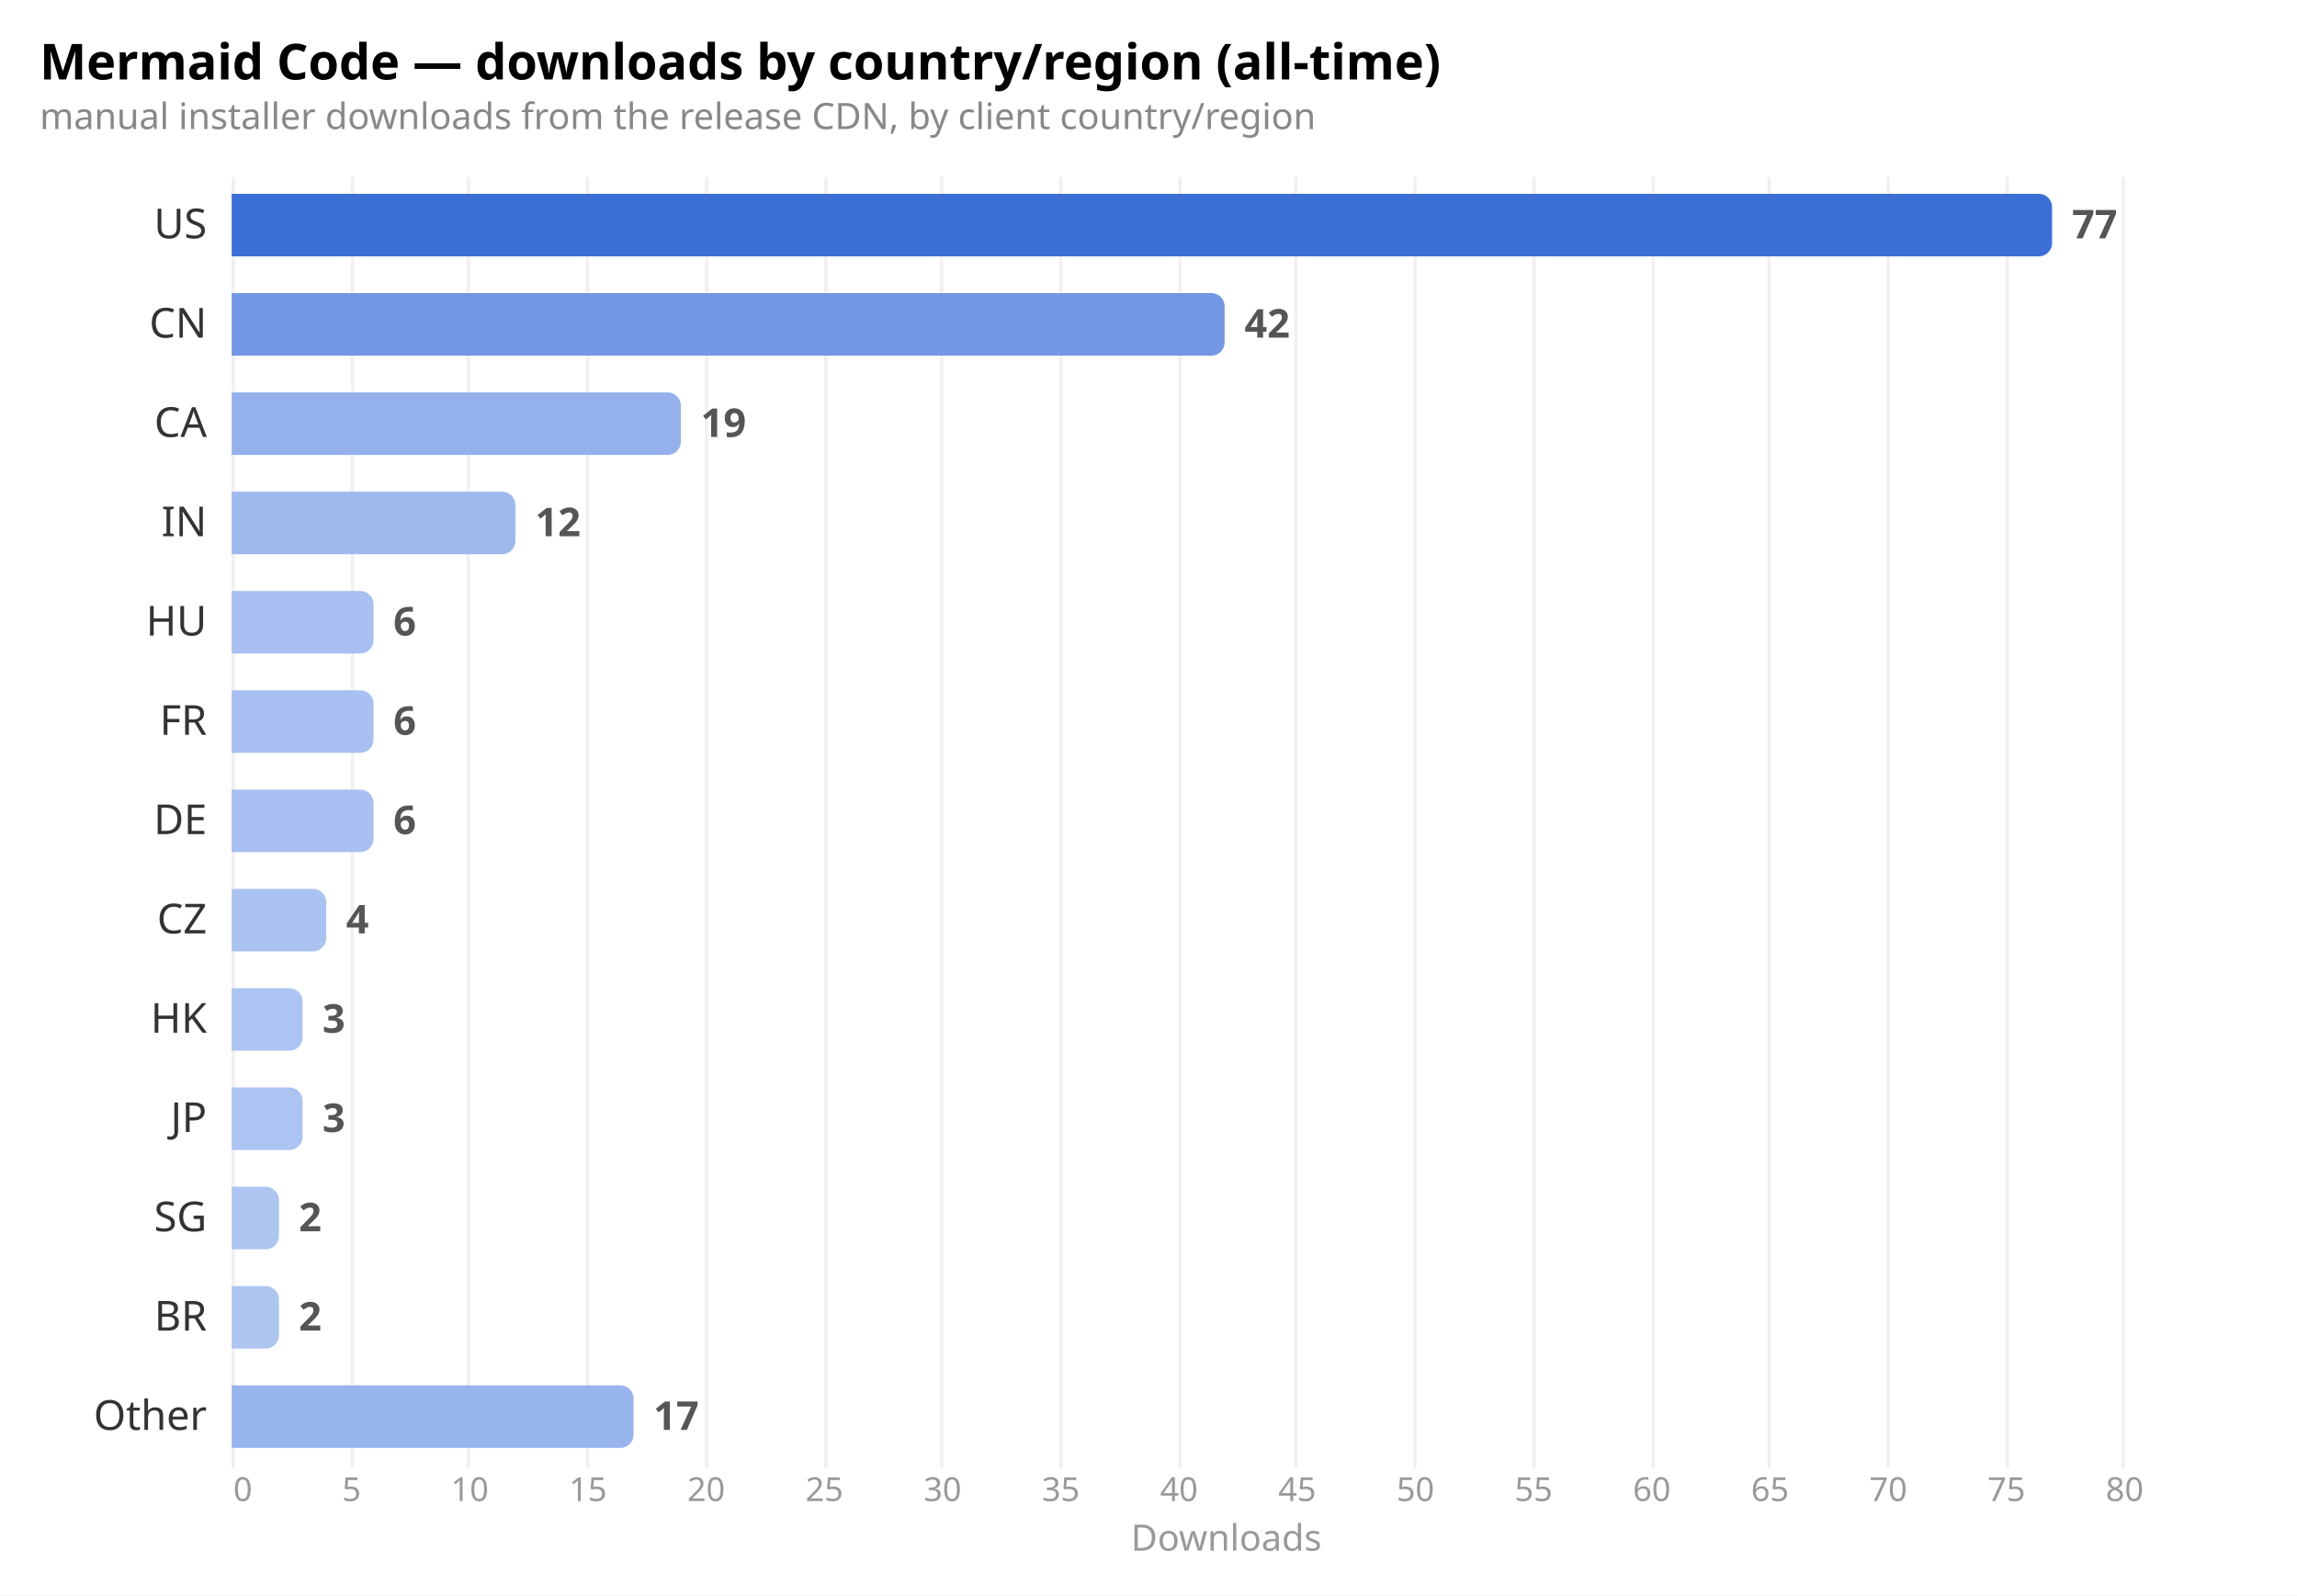
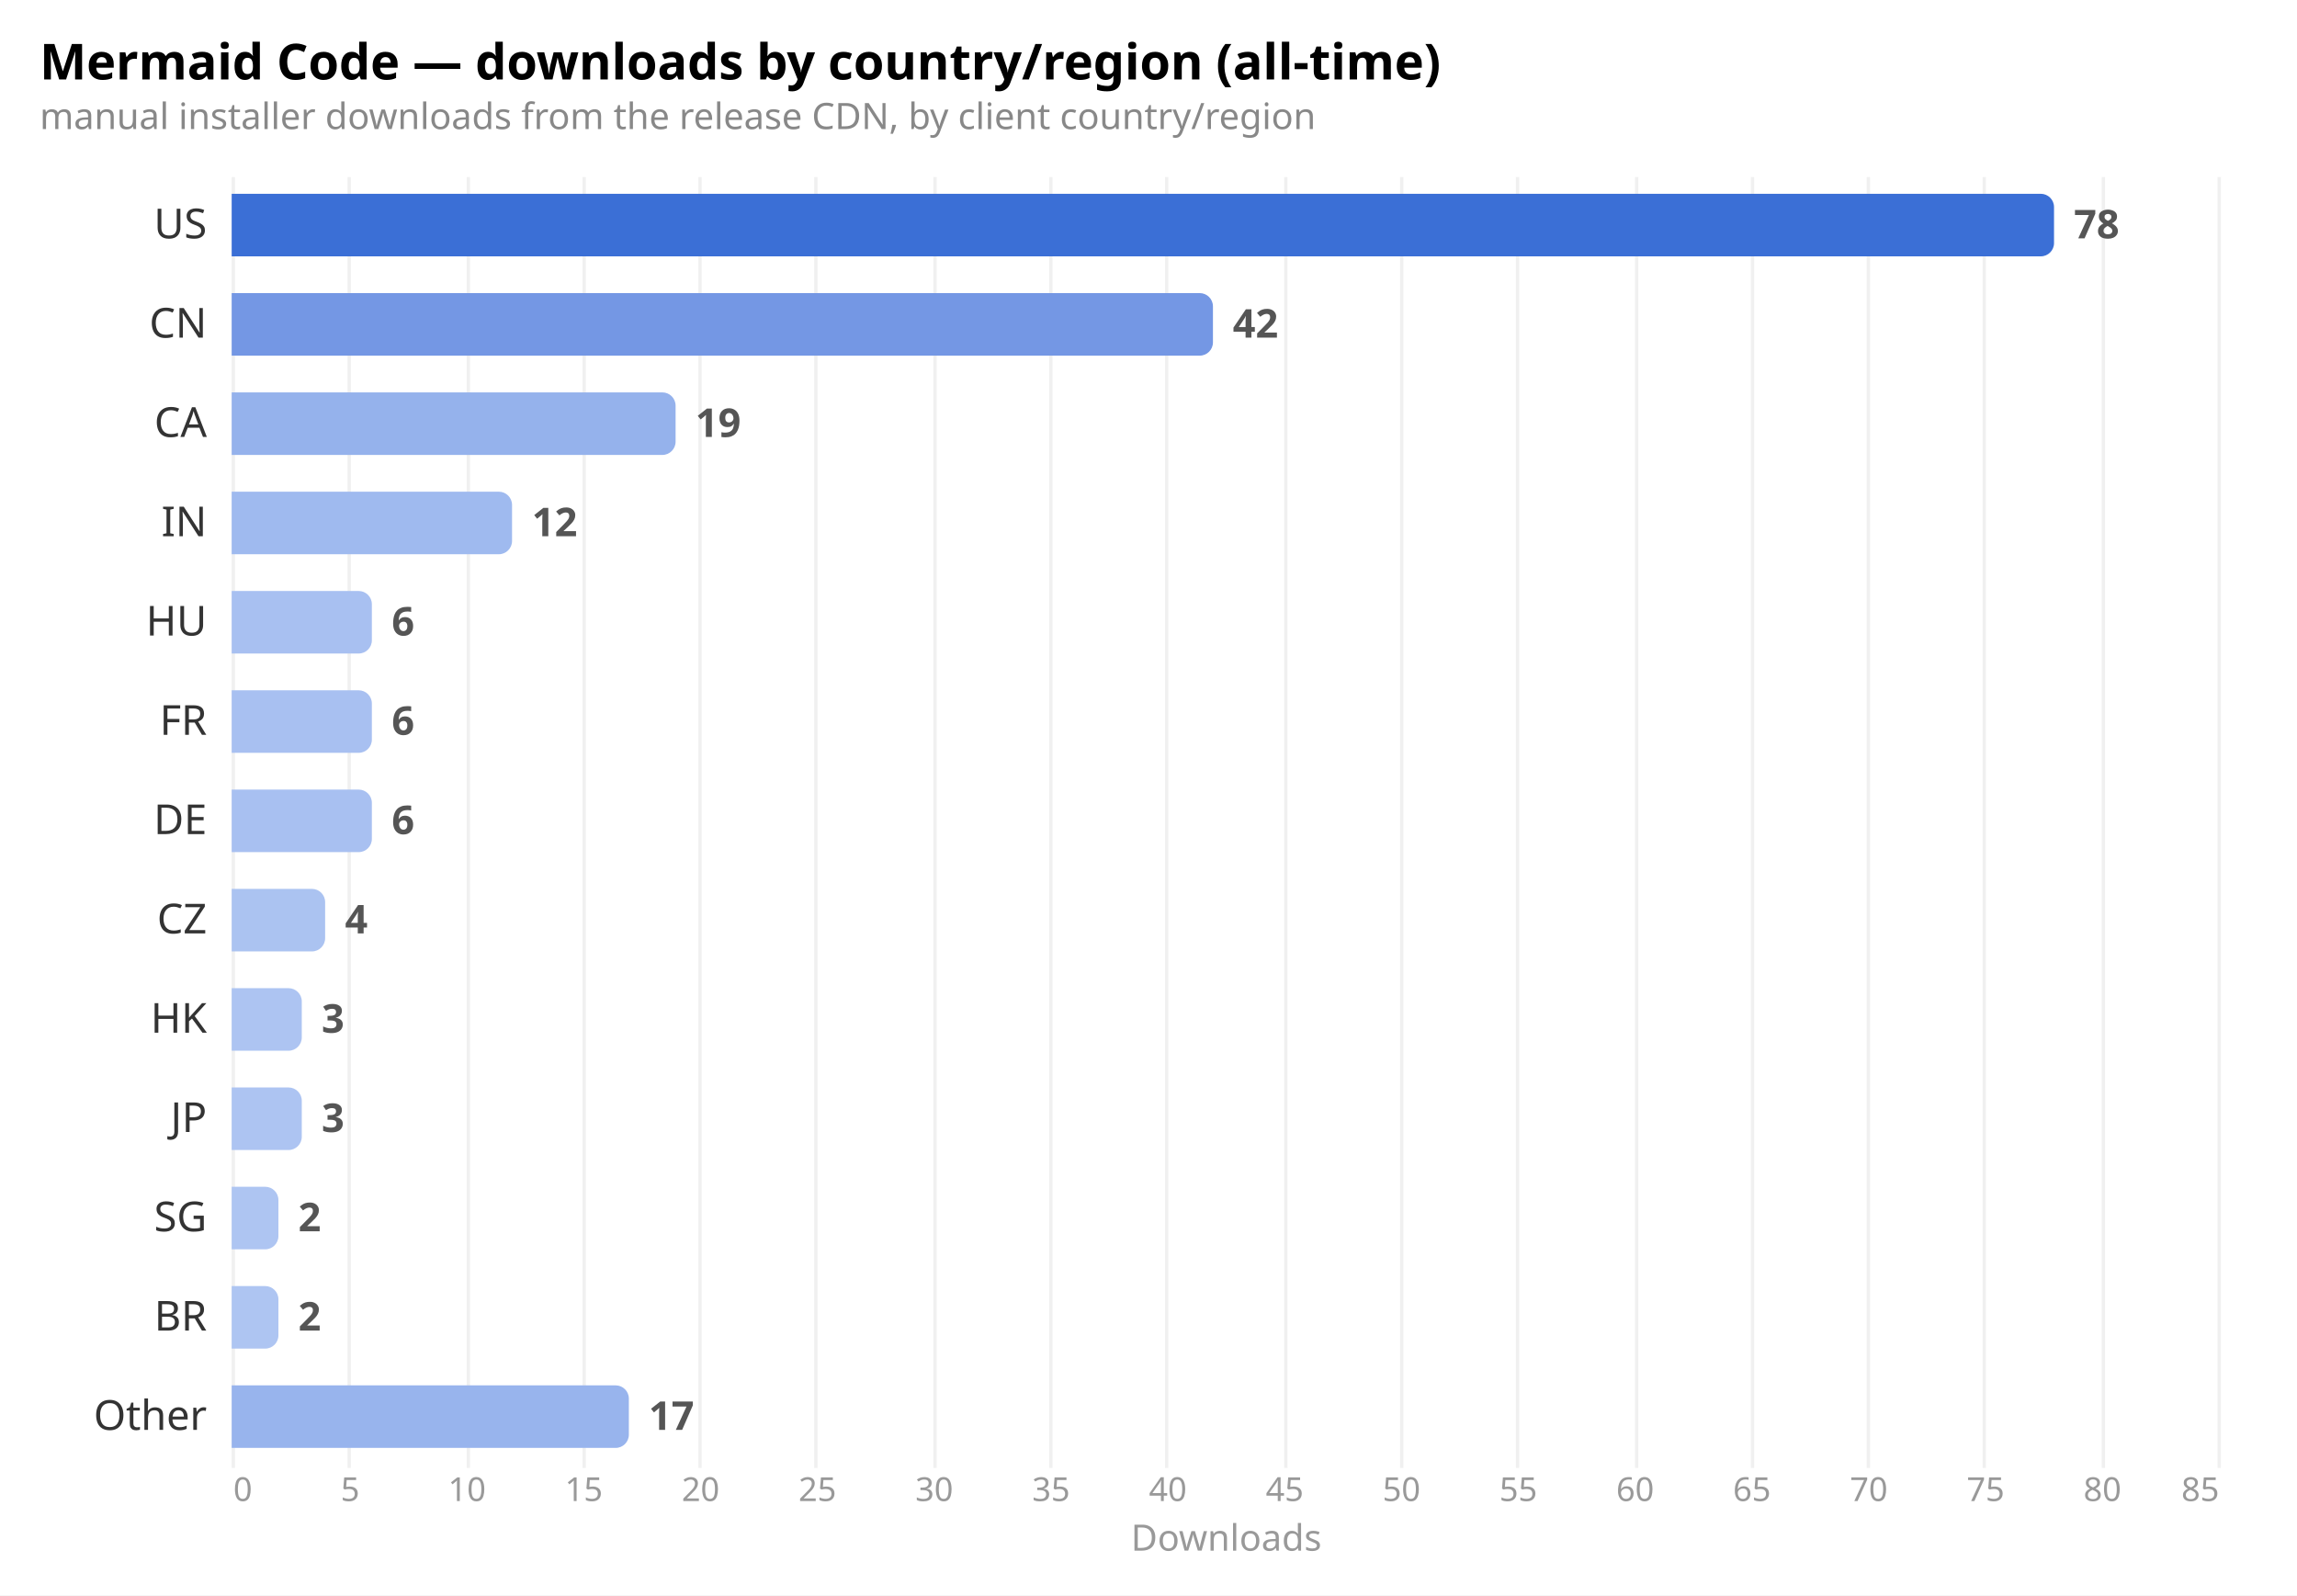
<svg xmlns="http://www.w3.org/2000/svg" version="1.1" class="marks" width="694" height="482" viewBox="0 0 694 482">
  <rect width="694" height="482" fill="white" />
  <g fill="none" stroke-miterlimit="4" transform="translate(70,53)">
    <g class="mark-group role-frame root" role="graphics-object" aria-roledescription="group mark container">
      <g transform="translate(0,0)">
        <path class="background" aria-hidden="true" d="M0,0h600v390h-600Z" />
        <g>
          <g class="mark-group role-axis" aria-hidden="true">
            <g transform="translate(0.5,390.5)">
              <path class="background" aria-hidden="true" d="M0,0h0v0h0Z" pointer-events="none" />
              <g>
                <g class="mark-rule role-axis-grid" pointer-events="none">
                  <line transform="translate(0,0)" x2="0" y2="-390" stroke="#f0f0f0" stroke-width="1" opacity="1" />
-                   <line transform="translate(36,0)" x2="0" y2="-390" stroke="#f0f0f0" stroke-width="1" opacity="1" />
+                   <line transform="translate(35,0)" x2="0" y2="-390" stroke="#f0f0f0" stroke-width="1" opacity="1" />
                  <line transform="translate(71,0)" x2="0" y2="-390" stroke="#f0f0f0" stroke-width="1" opacity="1" />
-                   <line transform="translate(107,0)" x2="0" y2="-390" stroke="#f0f0f0" stroke-width="1" opacity="1" />
-                   <line transform="translate(143,0)" x2="0" y2="-390" stroke="#f0f0f0" stroke-width="1" opacity="1" />
-                   <line transform="translate(179,0)" x2="0" y2="-390" stroke="#f0f0f0" stroke-width="1" opacity="1" />
-                   <line transform="translate(214,0)" x2="0" y2="-390" stroke="#f0f0f0" stroke-width="1" opacity="1" />
-                   <line transform="translate(250,0)" x2="0" y2="-390" stroke="#f0f0f0" stroke-width="1" opacity="1" />
-                   <line transform="translate(286,0)" x2="0" y2="-390" stroke="#f0f0f0" stroke-width="1" opacity="1" />
-                   <line transform="translate(321,0)" x2="0" y2="-390" stroke="#f0f0f0" stroke-width="1" opacity="1" />
-                   <line transform="translate(357,0)" x2="0" y2="-390" stroke="#f0f0f0" stroke-width="1" opacity="1" />
-                   <line transform="translate(393,0)" x2="0" y2="-390" stroke="#f0f0f0" stroke-width="1" opacity="1" />
-                   <line transform="translate(429,0)" x2="0" y2="-390" stroke="#f0f0f0" stroke-width="1" opacity="1" />
-                   <line transform="translate(464,0)" x2="0" y2="-390" stroke="#f0f0f0" stroke-width="1" opacity="1" />
-                   <line transform="translate(500,0)" x2="0" y2="-390" stroke="#f0f0f0" stroke-width="1" opacity="1" />
-                   <line transform="translate(536,0)" x2="0" y2="-390" stroke="#f0f0f0" stroke-width="1" opacity="1" />
-                   <line transform="translate(571,0)" x2="0" y2="-390" stroke="#f0f0f0" stroke-width="1" opacity="1" />
+                   <line transform="translate(106,0)" x2="0" y2="-390" stroke="#f0f0f0" stroke-width="1" opacity="1" />
+                   <line transform="translate(141,0)" x2="0" y2="-390" stroke="#f0f0f0" stroke-width="1" opacity="1" />
+                   <line transform="translate(176,0)" x2="0" y2="-390" stroke="#f0f0f0" stroke-width="1" opacity="1" />
+                   <line transform="translate(212,0)" x2="0" y2="-390" stroke="#f0f0f0" stroke-width="1" opacity="1" />
+                   <line transform="translate(247,0)" x2="0" y2="-390" stroke="#f0f0f0" stroke-width="1" opacity="1" />
+                   <line transform="translate(282,0)" x2="0" y2="-390" stroke="#f0f0f0" stroke-width="1" opacity="1" />
+                   <line transform="translate(318,0)" x2="0" y2="-390" stroke="#f0f0f0" stroke-width="1" opacity="1" />
+                   <line transform="translate(353,0)" x2="0" y2="-390" stroke="#f0f0f0" stroke-width="1" opacity="1" />
+                   <line transform="translate(388,0)" x2="0" y2="-390" stroke="#f0f0f0" stroke-width="1" opacity="1" />
+                   <line transform="translate(424,0)" x2="0" y2="-390" stroke="#f0f0f0" stroke-width="1" opacity="1" />
+                   <line transform="translate(459,0)" x2="0" y2="-390" stroke="#f0f0f0" stroke-width="1" opacity="1" />
+                   <line transform="translate(494,0)" x2="0" y2="-390" stroke="#f0f0f0" stroke-width="1" opacity="1" />
+                   <line transform="translate(529,0)" x2="0" y2="-390" stroke="#f0f0f0" stroke-width="1" opacity="1" />
+                   <line transform="translate(565,0)" x2="0" y2="-390" stroke="#f0f0f0" stroke-width="1" opacity="1" />
+                   <line transform="translate(600,0)" x2="0" y2="-390" stroke="#f0f0f0" stroke-width="1" opacity="1" />
                </g>
              </g>
              <path class="foreground" aria-hidden="true" d="" pointer-events="none" display="none" />
            </g>
          </g>
-           <g class="mark-group role-axis" role="graphics-symbol" aria-roledescription="axis" aria-label="X-axis titled 'Downloads' for a linear scale with values from 0 to 84">
+           <g class="mark-group role-axis" role="graphics-symbol" aria-roledescription="axis" aria-label="X-axis titled 'Downloads' for a linear scale with values from 0 to 85">
            <g transform="translate(0.5,390.5)">
              <path class="background" aria-hidden="true" d="M0,0h0v0h0Z" pointer-events="none" />
              <g>
                <g class="mark-text role-axis-label" pointer-events="none">
                  <text text-anchor="start" transform="translate(0,10)" font-family="sans-serif" font-size="10px" fill="#999" opacity="1">0</text>
-                   <text text-anchor="middle" transform="translate(35.71429,10)" font-family="sans-serif" font-size="10px" fill="#999" opacity="1">5</text>
-                   <text text-anchor="middle" transform="translate(71.42857,10)" font-family="sans-serif" font-size="10px" fill="#999" opacity="1">10</text>
-                   <text text-anchor="middle" transform="translate(107.1429,10)" font-family="sans-serif" font-size="10px" fill="#999" opacity="1">15</text>
-                   <text text-anchor="middle" transform="translate(142.8571,10)" font-family="sans-serif" font-size="10px" fill="#999" opacity="1">20</text>
-                   <text text-anchor="middle" transform="translate(178.5714,10)" font-family="sans-serif" font-size="10px" fill="#999" opacity="1">25</text>
-                   <text text-anchor="middle" transform="translate(214.2857,10)" font-family="sans-serif" font-size="10px" fill="#999" opacity="1">30</text>
-                   <text text-anchor="middle" transform="translate(250,10)" font-family="sans-serif" font-size="10px" fill="#999" opacity="1">35</text>
-                   <text text-anchor="middle" transform="translate(285.7143,10)" font-family="sans-serif" font-size="10px" fill="#999" opacity="1">40</text>
-                   <text text-anchor="middle" transform="translate(321.4286,10)" font-family="sans-serif" font-size="10px" fill="#999" opacity="1">45</text>
-                   <text text-anchor="middle" transform="translate(357.1429,10)" font-family="sans-serif" font-size="10px" fill="#999" opacity="1">50</text>
-                   <text text-anchor="middle" transform="translate(392.8571,10)" font-family="sans-serif" font-size="10px" fill="#999" opacity="1">55</text>
-                   <text text-anchor="middle" transform="translate(428.5714,10)" font-family="sans-serif" font-size="10px" fill="#999" opacity="1">60</text>
-                   <text text-anchor="middle" transform="translate(464.2857,10)" font-family="sans-serif" font-size="10px" fill="#999" opacity="1">65</text>
-                   <text text-anchor="middle" transform="translate(500,10)" font-family="sans-serif" font-size="10px" fill="#999" opacity="1">70</text>
-                   <text text-anchor="middle" transform="translate(535.7143,10)" font-family="sans-serif" font-size="10px" fill="#999" opacity="1">75</text>
-                   <text text-anchor="middle" transform="translate(571.4286,10)" font-family="sans-serif" font-size="10px" fill="#999" opacity="1">80</text>
+                   <text text-anchor="middle" transform="translate(35.29412,10)" font-family="sans-serif" font-size="10px" fill="#999" opacity="1">5</text>
+                   <text text-anchor="middle" transform="translate(70.58824,10)" font-family="sans-serif" font-size="10px" fill="#999" opacity="1">10</text>
+                   <text text-anchor="middle" transform="translate(105.8824,10)" font-family="sans-serif" font-size="10px" fill="#999" opacity="1">15</text>
+                   <text text-anchor="middle" transform="translate(141.1765,10)" font-family="sans-serif" font-size="10px" fill="#999" opacity="1">20</text>
+                   <text text-anchor="middle" transform="translate(176.4706,10)" font-family="sans-serif" font-size="10px" fill="#999" opacity="1">25</text>
+                   <text text-anchor="middle" transform="translate(211.7647,10)" font-family="sans-serif" font-size="10px" fill="#999" opacity="1">30</text>
+                   <text text-anchor="middle" transform="translate(247.0588,10)" font-family="sans-serif" font-size="10px" fill="#999" opacity="1">35</text>
+                   <text text-anchor="middle" transform="translate(282.3529,10)" font-family="sans-serif" font-size="10px" fill="#999" opacity="1">40</text>
+                   <text text-anchor="middle" transform="translate(317.6471,10)" font-family="sans-serif" font-size="10px" fill="#999" opacity="1">45</text>
+                   <text text-anchor="middle" transform="translate(352.9412,10)" font-family="sans-serif" font-size="10px" fill="#999" opacity="1">50</text>
+                   <text text-anchor="middle" transform="translate(388.2353,10)" font-family="sans-serif" font-size="10px" fill="#999" opacity="1">55</text>
+                   <text text-anchor="middle" transform="translate(423.5294,10)" font-family="sans-serif" font-size="10px" fill="#999" opacity="1">60</text>
+                   <text text-anchor="middle" transform="translate(458.8235,10)" font-family="sans-serif" font-size="10px" fill="#999" opacity="1">65</text>
+                   <text text-anchor="middle" transform="translate(494.1176,10)" font-family="sans-serif" font-size="10px" fill="#999" opacity="1">70</text>
+                   <text text-anchor="middle" transform="translate(529.4118,10)" font-family="sans-serif" font-size="10px" fill="#999" opacity="1">75</text>
+                   <text text-anchor="middle" transform="translate(564.7059,10)" font-family="sans-serif" font-size="10px" fill="#999" opacity="1">80</text>
+                   <text text-anchor="end" transform="translate(600,10)" font-family="sans-serif" font-size="10px" fill="#999" opacity="1">85</text>
                </g>
                <g class="mark-text role-axis-title" pointer-events="none">
                  <text text-anchor="middle" transform="translate(300,25)" font-family="sans-serif" font-size="11px" font-weight="500" fill="#999" opacity="1">Downloads</text>
                </g>
              </g>
              <path class="foreground" aria-hidden="true" d="" pointer-events="none" display="none" />
            </g>
          </g>
          <g class="mark-group role-axis" role="graphics-symbol" aria-roledescription="axis" aria-label="Y-axis for a discrete scale with 13 values: US, CN, CA, IN, HU, ending with Other">
            <g transform="translate(0.5,0.5)">
              <path class="background" aria-hidden="true" d="M0,0h0v0h0Z" pointer-events="none" />
              <g>
                <g class="mark-text role-axis-label" pointer-events="none">
                  <text text-anchor="end" transform="translate(-8,18.5)" font-family="sans-serif" font-size="12.5px" font-weight="500" fill="#333" opacity="1">US</text>
                  <text text-anchor="end" transform="translate(-8,48.5)" font-family="sans-serif" font-size="12.5px" font-weight="500" fill="#333" opacity="1">CN</text>
                  <text text-anchor="end" transform="translate(-8,78.5)" font-family="sans-serif" font-size="12.5px" font-weight="500" fill="#333" opacity="1">CA</text>
                  <text text-anchor="end" transform="translate(-8,108.5)" font-family="sans-serif" font-size="12.5px" font-weight="500" fill="#333" opacity="1">IN</text>
                  <text text-anchor="end" transform="translate(-8,138.5)" font-family="sans-serif" font-size="12.5px" font-weight="500" fill="#333" opacity="1">HU</text>
                  <text text-anchor="end" transform="translate(-8,168.5)" font-family="sans-serif" font-size="12.5px" font-weight="500" fill="#333" opacity="1">FR</text>
                  <text text-anchor="end" transform="translate(-8,198.5)" font-family="sans-serif" font-size="12.5px" font-weight="500" fill="#333" opacity="1">DE</text>
                  <text text-anchor="end" transform="translate(-8,228.5)" font-family="sans-serif" font-size="12.5px" font-weight="500" fill="#333" opacity="1">CZ</text>
                  <text text-anchor="end" transform="translate(-8,258.5)" font-family="sans-serif" font-size="12.5px" font-weight="500" fill="#333" opacity="1">HK</text>
                  <text text-anchor="end" transform="translate(-8,288.5)" font-family="sans-serif" font-size="12.5px" font-weight="500" fill="#333" opacity="1">JP</text>
                  <text text-anchor="end" transform="translate(-8,318.5)" font-family="sans-serif" font-size="12.5px" font-weight="500" fill="#333" opacity="1">SG</text>
                  <text text-anchor="end" transform="translate(-8,348.5)" font-family="sans-serif" font-size="12.5px" font-weight="500" fill="#333" opacity="1">BR</text>
                  <text text-anchor="end" transform="translate(-8,378.5)" font-family="sans-serif" font-size="12.5px" font-weight="500" fill="#333" opacity="1">Other</text>
                </g>
              </g>
              <path class="foreground" aria-hidden="true" d="" pointer-events="none" display="none" />
            </g>
          </g>
          <g class="mark-group role-scope" role="graphics-object" aria-roledescription="group mark container">
            <g transform="translate(0,5.55)">
-               <path class="background" aria-hidden="true" d="M0,0L546,0C548.208,0,550,1.792,550,4L550,14.9C550,17.108,548.208,18.9,546,18.9L0,18.9C0,18.9,0,18.9,0,18.9L0,0C0,0,0,0,0,0Z" />
+               <path class="background" aria-hidden="true" d="M0,0L546.588,0C548.796,0,550.588,1.792,550.588,4L550.588,14.9C550.588,17.108,548.796,18.9,546.588,18.9L0,18.9C0,18.9,0,18.9,0,18.9L0,0C0,0,0,0,0,0Z" />
              <g clip-path="url(#clip1)">
                <g class="mark-group role-scope" role="graphics-object" aria-roledescription="group mark container">
                  <g transform="translate(0,0)">
                    <path class="background" aria-hidden="true" d="M0,0h0v18.9h0Z" />
                    <g>
                      <g class="mark-rect role-mark layer_0_marks" role="graphics-object" aria-roledescription="rect mark container">
-                         <path aria-label="Downloads: 77; country: US; downloads: 77" role="graphics-symbol" aria-roledescription="bar" d="M0,0h550v18.9h-550Z" fill="rgb(59, 111, 214)" />
+                         <path aria-label="Downloads: 78; country: US; downloads: 78" role="graphics-symbol" aria-roledescription="bar" d="M0,0h550.588v18.9h-550.588Z" fill="rgb(59, 111, 214)" />
                      </g>
                    </g>
                    <path class="foreground" aria-hidden="true" d="" display="none" />
                  </g>
                </g>
              </g>
              <path class="foreground" aria-hidden="true" d="" display="none" />
            </g>
            <g transform="translate(0,35.55)">
-               <path class="background" aria-hidden="true" d="M0,0L296,0C298.208,0,300,1.792,300,4L300,14.9C300,17.108,298.208,18.9,296,18.9L0,18.9C0,18.9,0,18.9,0,18.9L0,0C0,0,0,0,0,0Z" />
+               <path class="background" aria-hidden="true" d="M0,0L292.471,0C294.678,0,296.471,1.792,296.471,4L296.471,14.9C296.471,17.108,294.678,18.9,292.471,18.9L0,18.9C0,18.9,0,18.9,0,18.9L0,0C0,0,0,0,0,0Z" />
              <g clip-path="url(#clip2)">
                <g class="mark-group role-scope" role="graphics-object" aria-roledescription="group mark container">
                  <g transform="translate(0,0)">
                    <path class="background" aria-hidden="true" d="M0,0h0v18.9h0Z" />
                    <g>
                      <g class="mark-rect role-mark layer_0_marks" role="graphics-object" aria-roledescription="rect mark container">
-                         <path aria-label="Downloads: 42; country: CN; downloads: 42" role="graphics-symbol" aria-roledescription="bar" d="M0,0h300v18.9h-300Z" fill="rgb(115, 151, 228)" />
+                         <path aria-label="Downloads: 42; country: CN; downloads: 42" role="graphics-symbol" aria-roledescription="bar" d="M0,0h296.471v18.9h-296.471Z" fill="rgb(116, 151, 228)" />
                      </g>
                    </g>
                    <path class="foreground" aria-hidden="true" d="" display="none" />
                  </g>
                </g>
              </g>
              <path class="foreground" aria-hidden="true" d="" display="none" />
            </g>
            <g transform="translate(0,65.55)">
-               <path class="background" aria-hidden="true" d="M0,0L131.714,0C133.922,0,135.714,1.792,135.714,4L135.714,14.9C135.714,17.108,133.922,18.9,131.714,18.9L0,18.9C0,18.9,0,18.9,0,18.9L0,0C0,0,0,0,0,0Z" />
+               <path class="background" aria-hidden="true" d="M0,0L130.118,0C132.325,0,134.118,1.792,134.118,4L134.118,14.9C134.118,17.108,132.325,18.9,130.118,18.9L0,18.9C0,18.9,0,18.9,0,18.9L0,0C0,0,0,0,0,0Z" />
              <g clip-path="url(#clip3)">
                <g class="mark-group role-scope" role="graphics-object" aria-roledescription="group mark container">
                  <g transform="translate(0,0)">
                    <path class="background" aria-hidden="true" d="M0,0h0v18.9h0Z" />
                    <g>
                      <g class="mark-rect role-mark layer_0_marks" role="graphics-object" aria-roledescription="rect mark container">
-                         <path aria-label="Downloads: 19; country: CA; downloads: 19" role="graphics-symbol" aria-roledescription="bar" d="M0,0h135.714v18.9h-135.714Z" fill="rgb(149, 177, 236)" />
+                         <path aria-label="Downloads: 19; country: CA; downloads: 19" role="graphics-symbol" aria-roledescription="bar" d="M0,0h134.118v18.9h-134.118Z" fill="rgb(149, 178, 236)" />
                      </g>
                    </g>
                    <path class="foreground" aria-hidden="true" d="" display="none" />
                  </g>
                </g>
              </g>
              <path class="foreground" aria-hidden="true" d="" display="none" />
            </g>
            <g transform="translate(0,95.55)">
-               <path class="background" aria-hidden="true" d="M0,0L81.714,0C83.922,0,85.714,1.792,85.714,4L85.714,14.9C85.714,17.108,83.922,18.9,81.714,18.9L0,18.9C0,18.9,0,18.9,0,18.9L0,0C0,0,0,0,0,0Z" />
+               <path class="background" aria-hidden="true" d="M0,0L80.706,0C82.914,0,84.706,1.792,84.706,4L84.706,14.9C84.706,17.108,82.914,18.9,80.706,18.9L0,18.9C0,18.9,0,18.9,0,18.9L0,0C0,0,0,0,0,0Z" />
              <g clip-path="url(#clip4)">
                <g class="mark-group role-scope" role="graphics-object" aria-roledescription="group mark container">
                  <g transform="translate(0,0)">
                    <path class="background" aria-hidden="true" d="M0,0h0v18.9h0Z" />
                    <g>
                      <g class="mark-rect role-mark layer_0_marks" role="graphics-object" aria-roledescription="rect mark container">
-                         <path aria-label="Downloads: 12; country: IN; downloads: 12" role="graphics-symbol" aria-roledescription="bar" d="M0,0h85.714v18.9h-85.714Z" fill="rgb(159, 185, 239)" />
+                         <path aria-label="Downloads: 12; country: IN; downloads: 12" role="graphics-symbol" aria-roledescription="bar" d="M0,0h84.706v18.9h-84.706Z" fill="rgb(159, 186, 239)" />
                      </g>
                    </g>
                    <path class="foreground" aria-hidden="true" d="" display="none" />
                  </g>
                </g>
              </g>
              <path class="foreground" aria-hidden="true" d="" display="none" />
            </g>
            <g transform="translate(0,125.55)">
-               <path class="background" aria-hidden="true" d="M0,0L38.857,0C41.065,0,42.857,1.792,42.857,4L42.857,14.9C42.857,17.108,41.065,18.9,38.857,18.9L0,18.9C0,18.9,0,18.9,0,18.9L0,0C0,0,0,0,0,0Z" />
+               <path class="background" aria-hidden="true" d="M0,0L38.353,0C40.561,0,42.353,1.792,42.353,4L42.353,14.9C42.353,17.108,40.561,18.9,38.353,18.9L0,18.9C0,18.9,0,18.9,0,18.9L0,0C0,0,0,0,0,0Z" />
              <g clip-path="url(#clip5)">
                <g class="mark-group role-scope" role="graphics-object" aria-roledescription="group mark container">
                  <g transform="translate(0,0)">
                    <path class="background" aria-hidden="true" d="M0,0h0v18.9h0Z" />
                    <g>
                      <g class="mark-rect role-mark layer_0_marks" role="graphics-object" aria-roledescription="rect mark container">
-                         <path aria-label="Downloads: 6; country: HU; downloads: 6" role="graphics-symbol" aria-roledescription="bar" d="M0,0h42.857v18.9h-42.857Z" fill="rgb(168, 192, 241)" />
+                         <path aria-label="Downloads: 6; country: HU; downloads: 6" role="graphics-symbol" aria-roledescription="bar" d="M0,0h42.353v18.9h-42.353Z" fill="rgb(168, 192, 241)" />
                      </g>
                    </g>
                    <path class="foreground" aria-hidden="true" d="" display="none" />
                  </g>
                </g>
              </g>
              <path class="foreground" aria-hidden="true" d="" display="none" />
            </g>
            <g transform="translate(0,155.55)">
-               <path class="background" aria-hidden="true" d="M0,0L38.857,0C41.065,0,42.857,1.792,42.857,4L42.857,14.9C42.857,17.108,41.065,18.9,38.857,18.9L0,18.9C0,18.9,0,18.9,0,18.9L0,0C0,0,0,0,0,0Z" />
+               <path class="background" aria-hidden="true" d="M0,0L38.353,0C40.561,0,42.353,1.792,42.353,4L42.353,14.9C42.353,17.108,40.561,18.9,38.353,18.9L0,18.9C0,18.9,0,18.9,0,18.9L0,0C0,0,0,0,0,0Z" />
              <g clip-path="url(#clip6)">
                <g class="mark-group role-scope" role="graphics-object" aria-roledescription="group mark container">
                  <g transform="translate(0,0)">
                    <path class="background" aria-hidden="true" d="M0,0h0v18.9h0Z" />
                    <g>
                      <g class="mark-rect role-mark layer_0_marks" role="graphics-object" aria-roledescription="rect mark container">
-                         <path aria-label="Downloads: 6; country: FR; downloads: 6" role="graphics-symbol" aria-roledescription="bar" d="M0,0h42.857v18.9h-42.857Z" fill="rgb(168, 192, 241)" />
+                         <path aria-label="Downloads: 6; country: FR; downloads: 6" role="graphics-symbol" aria-roledescription="bar" d="M0,0h42.353v18.9h-42.353Z" fill="rgb(168, 192, 241)" />
                      </g>
                    </g>
                    <path class="foreground" aria-hidden="true" d="" display="none" />
                  </g>
                </g>
              </g>
              <path class="foreground" aria-hidden="true" d="" display="none" />
            </g>
            <g transform="translate(0,185.55)">
-               <path class="background" aria-hidden="true" d="M0,0L38.857,0C41.065,0,42.857,1.792,42.857,4L42.857,14.9C42.857,17.108,41.065,18.9,38.857,18.9L0,18.9C0,18.9,0,18.9,0,18.9L0,0C0,0,0,0,0,0Z" />
+               <path class="background" aria-hidden="true" d="M0,0L38.353,0C40.561,0,42.353,1.792,42.353,4L42.353,14.9C42.353,17.108,40.561,18.9,38.353,18.9L0,18.9C0,18.9,0,18.9,0,18.9L0,0C0,0,0,0,0,0Z" />
              <g clip-path="url(#clip7)">
                <g class="mark-group role-scope" role="graphics-object" aria-roledescription="group mark container">
                  <g transform="translate(0,0)">
                    <path class="background" aria-hidden="true" d="M0,0h0v18.9h0Z" />
                    <g>
                      <g class="mark-rect role-mark layer_0_marks" role="graphics-object" aria-roledescription="rect mark container">
-                         <path aria-label="Downloads: 6; country: DE; downloads: 6" role="graphics-symbol" aria-roledescription="bar" d="M0,0h42.857v18.9h-42.857Z" fill="rgb(168, 192, 241)" />
+                         <path aria-label="Downloads: 6; country: DE; downloads: 6" role="graphics-symbol" aria-roledescription="bar" d="M0,0h42.353v18.9h-42.353Z" fill="rgb(168, 192, 241)" />
                      </g>
                    </g>
                    <path class="foreground" aria-hidden="true" d="" display="none" />
                  </g>
                </g>
              </g>
              <path class="foreground" aria-hidden="true" d="" display="none" />
            </g>
            <g transform="translate(0,215.55)">
-               <path class="background" aria-hidden="true" d="M0,0L24.571,0C26.779,0,28.571,1.792,28.571,4L28.571,14.9C28.571,17.108,26.779,18.9,24.571,18.9L0,18.9C0,18.9,0,18.9,0,18.9L0,0C0,0,0,0,0,0Z" />
+               <path class="background" aria-hidden="true" d="M0,0L24.235,0C26.443,0,28.235,1.792,28.235,4L28.235,14.9C28.235,17.108,26.443,18.9,24.235,18.9L0,18.9C0,18.9,0,18.9,0,18.9L0,0C0,0,0,0,0,0Z" />
              <g clip-path="url(#clip8)">
                <g class="mark-group role-scope" role="graphics-object" aria-roledescription="group mark container">
                  <g transform="translate(0,0)">
                    <path class="background" aria-hidden="true" d="M0,0h0v18.9h0Z" />
                    <g>
                      <g class="mark-rect role-mark layer_0_marks" role="graphics-object" aria-roledescription="rect mark container">
-                         <path aria-label="Downloads: 4; country: CZ; downloads: 4" role="graphics-symbol" aria-roledescription="bar" d="M0,0h28.571v18.9h-28.571Z" fill="rgb(171, 195, 241)" />
+                         <path aria-label="Downloads: 4; country: CZ; downloads: 4" role="graphics-symbol" aria-roledescription="bar" d="M0,0h28.235v18.9h-28.235Z" fill="rgb(171, 195, 241)" />
                      </g>
                    </g>
                    <path class="foreground" aria-hidden="true" d="" display="none" />
                  </g>
                </g>
              </g>
              <path class="foreground" aria-hidden="true" d="" display="none" />
            </g>
            <g transform="translate(0,245.55)">
-               <path class="background" aria-hidden="true" d="M0,0L17.429,0C19.636,0,21.429,1.792,21.429,4L21.429,14.9C21.429,17.108,19.636,18.9,17.429,18.9L0,18.9C0,18.9,0,18.9,0,18.9L0,0C0,0,0,0,0,0Z" />
+               <path class="background" aria-hidden="true" d="M0,0L17.176,0C19.384,0,21.176,1.792,21.176,4L21.176,14.9C21.176,17.108,19.384,18.9,17.176,18.9L0,18.9C0,18.9,0,18.9,0,18.9L0,0C0,0,0,0,0,0Z" />
              <g clip-path="url(#clip9)">
                <g class="mark-group role-scope" role="graphics-object" aria-roledescription="group mark container">
                  <g transform="translate(0,0)">
                    <path class="background" aria-hidden="true" d="M0,0h0v18.9h0Z" />
                    <g>
                      <g class="mark-rect role-mark layer_0_marks" role="graphics-object" aria-roledescription="rect mark container">
-                         <path aria-label="Downloads: 3; country: HK; downloads: 3" role="graphics-symbol" aria-roledescription="bar" d="M0,0h21.429v18.9h-21.429Z" fill="rgb(172, 196, 242)" />
+                         <path aria-label="Downloads: 3; country: HK; downloads: 3" role="graphics-symbol" aria-roledescription="bar" d="M0,0h21.176v18.9h-21.176Z" fill="rgb(173, 196, 242)" />
                      </g>
                    </g>
                    <path class="foreground" aria-hidden="true" d="" display="none" />
                  </g>
                </g>
              </g>
              <path class="foreground" aria-hidden="true" d="" display="none" />
            </g>
            <g transform="translate(0,275.55)">
-               <path class="background" aria-hidden="true" d="M0,0L17.429,0C19.636,0,21.429,1.792,21.429,4L21.429,14.9C21.429,17.108,19.636,18.9,17.429,18.9L0,18.9C0,18.9,0,18.9,0,18.9L0,0C0,0,0,0,0,0Z" />
+               <path class="background" aria-hidden="true" d="M0,0L17.176,0C19.384,0,21.176,1.792,21.176,4L21.176,14.9C21.176,17.108,19.384,18.9,17.176,18.9L0,18.9C0,18.9,0,18.9,0,18.9L0,0C0,0,0,0,0,0Z" />
              <g clip-path="url(#clip10)">
                <g class="mark-group role-scope" role="graphics-object" aria-roledescription="group mark container">
                  <g transform="translate(0,0)">
                    <path class="background" aria-hidden="true" d="M0,0h0v18.9h0Z" />
                    <g>
                      <g class="mark-rect role-mark layer_0_marks" role="graphics-object" aria-roledescription="rect mark container">
-                         <path aria-label="Downloads: 3; country: JP; downloads: 3" role="graphics-symbol" aria-roledescription="bar" d="M0,0h21.429v18.9h-21.429Z" fill="rgb(172, 196, 242)" />
+                         <path aria-label="Downloads: 3; country: JP; downloads: 3" role="graphics-symbol" aria-roledescription="bar" d="M0,0h21.176v18.9h-21.176Z" fill="rgb(173, 196, 242)" />
                      </g>
                    </g>
                    <path class="foreground" aria-hidden="true" d="" display="none" />
                  </g>
                </g>
              </g>
              <path class="foreground" aria-hidden="true" d="" display="none" />
            </g>
            <g transform="translate(0,305.55)">
-               <path class="background" aria-hidden="true" d="M0,0L10.286,0C12.493,0,14.286,1.792,14.286,4L14.286,14.9C14.286,17.108,12.493,18.9,10.286,18.9L0,18.9C0,18.9,0,18.9,0,18.9L0,0C0,0,0,0,0,0Z" />
+               <path class="background" aria-hidden="true" d="M0,0L10.118,0C12.325,0,14.118,1.792,14.118,4L14.118,14.9C14.118,17.108,12.325,18.9,10.118,18.9L0,18.9C0,18.9,0,18.9,0,18.9L0,0C0,0,0,0,0,0Z" />
              <g clip-path="url(#clip11)">
                <g class="mark-group role-scope" role="graphics-object" aria-roledescription="group mark container">
                  <g transform="translate(0,0)">
                    <path class="background" aria-hidden="true" d="M0,0h0v18.9h0Z" />
                    <g>
                      <g class="mark-rect role-mark layer_0_marks" role="graphics-object" aria-roledescription="rect mark container">
-                         <path aria-label="Downloads: 2; country: SG; downloads: 2" role="graphics-symbol" aria-roledescription="bar" d="M0,0h14.286v18.9h-14.286Z" fill="rgb(174, 197, 242)" />
+                         <path aria-label="Downloads: 2; country: SG; downloads: 2" role="graphics-symbol" aria-roledescription="bar" d="M0,0h14.118v18.9h-14.118Z" fill="rgb(174, 197, 242)" />
                      </g>
                    </g>
                    <path class="foreground" aria-hidden="true" d="" display="none" />
                  </g>
                </g>
              </g>
              <path class="foreground" aria-hidden="true" d="" display="none" />
            </g>
            <g transform="translate(0,335.55)">
-               <path class="background" aria-hidden="true" d="M0,0L10.286,0C12.493,0,14.286,1.792,14.286,4L14.286,14.9C14.286,17.108,12.493,18.9,10.286,18.9L0,18.9C0,18.9,0,18.9,0,18.9L0,0C0,0,0,0,0,0Z" />
+               <path class="background" aria-hidden="true" d="M0,0L10.118,0C12.325,0,14.118,1.792,14.118,4L14.118,14.9C14.118,17.108,12.325,18.9,10.118,18.9L0,18.9C0,18.9,0,18.9,0,18.9L0,0C0,0,0,0,0,0Z" />
              <g clip-path="url(#clip12)">
                <g class="mark-group role-scope" role="graphics-object" aria-roledescription="group mark container">
                  <g transform="translate(0,0)">
                    <path class="background" aria-hidden="true" d="M0,0h0v18.9h0Z" />
                    <g>
                      <g class="mark-rect role-mark layer_0_marks" role="graphics-object" aria-roledescription="rect mark container">
-                         <path aria-label="Downloads: 2; country: BR; downloads: 2" role="graphics-symbol" aria-roledescription="bar" d="M0,0h14.286v18.9h-14.286Z" fill="rgb(174, 197, 242)" />
+                         <path aria-label="Downloads: 2; country: BR; downloads: 2" role="graphics-symbol" aria-roledescription="bar" d="M0,0h14.118v18.9h-14.118Z" fill="rgb(174, 197, 242)" />
                      </g>
                    </g>
                    <path class="foreground" aria-hidden="true" d="" display="none" />
                  </g>
                </g>
              </g>
              <path class="foreground" aria-hidden="true" d="" display="none" />
            </g>
            <g transform="translate(0,365.55)">
-               <path class="background" aria-hidden="true" d="M0,0L117.429,0C119.636,0,121.429,1.792,121.429,4L121.429,14.9C121.429,17.108,119.636,18.9,117.429,18.9L0,18.9C0,18.9,0,18.9,0,18.9L0,0C0,0,0,0,0,0Z" />
+               <path class="background" aria-hidden="true" d="M0,0L116,0C118.208,0,120,1.792,120,4L120,14.9C120,17.108,118.208,18.9,116,18.9L0,18.9C0,18.9,0,18.9,0,18.9L0,0C0,0,0,0,0,0Z" />
              <g clip-path="url(#clip13)">
                <g class="mark-group role-scope" role="graphics-object" aria-roledescription="group mark container">
                  <g transform="translate(0,0)">
                    <path class="background" aria-hidden="true" d="M0,0h0v18.9h0Z" />
                    <g>
                      <g class="mark-rect role-mark layer_0_marks" role="graphics-object" aria-roledescription="rect mark container">
-                         <path aria-label="Downloads: 17; country: Other; downloads: 17" role="graphics-symbol" aria-roledescription="bar" d="M0,0h121.429v18.9h-121.429Z" fill="rgb(152, 180, 237)" />
+                         <path aria-label="Downloads: 17; country: Other; downloads: 17" role="graphics-symbol" aria-roledescription="bar" d="M0,0h120v18.9h-120Z" fill="rgb(152, 180, 237)" />
                      </g>
                    </g>
                    <path class="foreground" aria-hidden="true" d="" display="none" />
                  </g>
                </g>
              </g>
              <path class="foreground" aria-hidden="true" d="" display="none" />
            </g>
          </g>
          <g class="mark-text role-mark layer_1_marks" role="graphics-object" aria-roledescription="text mark container">
-             <text aria-label="Downloads: 77; country: US; downloads: 77" role="graphics-symbol" aria-roledescription="text mark" text-anchor="start" transform="translate(556,19)" font-family="sans-serif" font-size="12px" font-weight="600" fill="#555">77</text>
-             <text aria-label="Downloads: 42; country: CN; downloads: 42" role="graphics-symbol" aria-roledescription="text mark" text-anchor="start" transform="translate(306,49)" font-family="sans-serif" font-size="12px" font-weight="600" fill="#555">42</text>
-             <text aria-label="Downloads: 19; country: CA; downloads: 19" role="graphics-symbol" aria-roledescription="text mark" text-anchor="start" transform="translate(141.7143,79)" font-family="sans-serif" font-size="12px" font-weight="600" fill="#555">19</text>
-             <text aria-label="Downloads: 12; country: IN; downloads: 12" role="graphics-symbol" aria-roledescription="text mark" text-anchor="start" transform="translate(91.71429,109)" font-family="sans-serif" font-size="12px" font-weight="600" fill="#555">12</text>
-             <text aria-label="Downloads: 6; country: HU; downloads: 6" role="graphics-symbol" aria-roledescription="text mark" text-anchor="start" transform="translate(48.85714,139)" font-family="sans-serif" font-size="12px" font-weight="600" fill="#555">6</text>
-             <text aria-label="Downloads: 6; country: FR; downloads: 6" role="graphics-symbol" aria-roledescription="text mark" text-anchor="start" transform="translate(48.85714,169)" font-family="sans-serif" font-size="12px" font-weight="600" fill="#555">6</text>
-             <text aria-label="Downloads: 6; country: DE; downloads: 6" role="graphics-symbol" aria-roledescription="text mark" text-anchor="start" transform="translate(48.85714,199)" font-family="sans-serif" font-size="12px" font-weight="600" fill="#555">6</text>
-             <text aria-label="Downloads: 4; country: CZ; downloads: 4" role="graphics-symbol" aria-roledescription="text mark" text-anchor="start" transform="translate(34.57143,229)" font-family="sans-serif" font-size="12px" font-weight="600" fill="#555">4</text>
-             <text aria-label="Downloads: 3; country: HK; downloads: 3" role="graphics-symbol" aria-roledescription="text mark" text-anchor="start" transform="translate(27.42857,259)" font-family="sans-serif" font-size="12px" font-weight="600" fill="#555">3</text>
-             <text aria-label="Downloads: 3; country: JP; downloads: 3" role="graphics-symbol" aria-roledescription="text mark" text-anchor="start" transform="translate(27.42857,289)" font-family="sans-serif" font-size="12px" font-weight="600" fill="#555">3</text>
-             <text aria-label="Downloads: 2; country: SG; downloads: 2" role="graphics-symbol" aria-roledescription="text mark" text-anchor="start" transform="translate(20.28571,319)" font-family="sans-serif" font-size="12px" font-weight="600" fill="#555">2</text>
-             <text aria-label="Downloads: 2; country: BR; downloads: 2" role="graphics-symbol" aria-roledescription="text mark" text-anchor="start" transform="translate(20.28571,349)" font-family="sans-serif" font-size="12px" font-weight="600" fill="#555">2</text>
-             <text aria-label="Downloads: 17; country: Other; downloads: 17" role="graphics-symbol" aria-roledescription="text mark" text-anchor="start" transform="translate(127.4286,379)" font-family="sans-serif" font-size="12px" font-weight="600" fill="#555">17</text>
+             <text aria-label="Downloads: 78; country: US; downloads: 78" role="graphics-symbol" aria-roledescription="text mark" text-anchor="start" transform="translate(556.5882,19)" font-family="sans-serif" font-size="12px" font-weight="600" fill="#555">78</text>
+             <text aria-label="Downloads: 42; country: CN; downloads: 42" role="graphics-symbol" aria-roledescription="text mark" text-anchor="start" transform="translate(302.4706,49)" font-family="sans-serif" font-size="12px" font-weight="600" fill="#555">42</text>
+             <text aria-label="Downloads: 19; country: CA; downloads: 19" role="graphics-symbol" aria-roledescription="text mark" text-anchor="start" transform="translate(140.1176,79)" font-family="sans-serif" font-size="12px" font-weight="600" fill="#555">19</text>
+             <text aria-label="Downloads: 12; country: IN; downloads: 12" role="graphics-symbol" aria-roledescription="text mark" text-anchor="start" transform="translate(90.70588,109)" font-family="sans-serif" font-size="12px" font-weight="600" fill="#555">12</text>
+             <text aria-label="Downloads: 6; country: HU; downloads: 6" role="graphics-symbol" aria-roledescription="text mark" text-anchor="start" transform="translate(48.35294,139)" font-family="sans-serif" font-size="12px" font-weight="600" fill="#555">6</text>
+             <text aria-label="Downloads: 6; country: FR; downloads: 6" role="graphics-symbol" aria-roledescription="text mark" text-anchor="start" transform="translate(48.35294,169)" font-family="sans-serif" font-size="12px" font-weight="600" fill="#555">6</text>
+             <text aria-label="Downloads: 6; country: DE; downloads: 6" role="graphics-symbol" aria-roledescription="text mark" text-anchor="start" transform="translate(48.35294,199)" font-family="sans-serif" font-size="12px" font-weight="600" fill="#555">6</text>
+             <text aria-label="Downloads: 4; country: CZ; downloads: 4" role="graphics-symbol" aria-roledescription="text mark" text-anchor="start" transform="translate(34.23529,229)" font-family="sans-serif" font-size="12px" font-weight="600" fill="#555">4</text>
+             <text aria-label="Downloads: 3; country: HK; downloads: 3" role="graphics-symbol" aria-roledescription="text mark" text-anchor="start" transform="translate(27.17647,259)" font-family="sans-serif" font-size="12px" font-weight="600" fill="#555">3</text>
+             <text aria-label="Downloads: 3; country: JP; downloads: 3" role="graphics-symbol" aria-roledescription="text mark" text-anchor="start" transform="translate(27.17647,289)" font-family="sans-serif" font-size="12px" font-weight="600" fill="#555">3</text>
+             <text aria-label="Downloads: 2; country: SG; downloads: 2" role="graphics-symbol" aria-roledescription="text mark" text-anchor="start" transform="translate(20.11765,319)" font-family="sans-serif" font-size="12px" font-weight="600" fill="#555">2</text>
+             <text aria-label="Downloads: 2; country: BR; downloads: 2" role="graphics-symbol" aria-roledescription="text mark" text-anchor="start" transform="translate(20.11765,349)" font-family="sans-serif" font-size="12px" font-weight="600" fill="#555">2</text>
+             <text aria-label="Downloads: 17; country: Other; downloads: 17" role="graphics-symbol" aria-roledescription="text mark" text-anchor="start" transform="translate(126,379)" font-family="sans-serif" font-size="12px" font-weight="600" fill="#555">17</text>
          </g>
          <g class="mark-group role-title">
            <g transform="translate(-58,-41)">
              <path class="background" aria-hidden="true" d="M0,0h0v0h0Z" pointer-events="none" />
              <g>
                <g class="mark-text role-title-text" role="graphics-symbol" aria-roledescription="title" aria-label="Title text 'Mermaid Code — downloads by country/region (all-time)'" pointer-events="none">
                  <text text-anchor="start" transform="translate(0,12)" font-family="sans-serif" font-size="15px" font-weight="600" fill="#000" opacity="1">Mermaid Code — downloads by country/region (all-time)</text>
                </g>
                <g class="mark-text role-title-subtitle" role="graphics-symbol" aria-roledescription="subtitle" aria-label="Subtitle text 'manual installer downloads from the release CDN, by client country/region'" pointer-events="none">
                  <text text-anchor="start" transform="translate(0,27)" font-family="sans-serif" font-size="11px" fill="#888" opacity="1">manual installer downloads from the release CDN, by client country/region</text>
                </g>
              </g>
              <path class="foreground" aria-hidden="true" d="" pointer-events="none" display="none" />
            </g>
          </g>
        </g>
        <path class="foreground" aria-hidden="true" d="" display="none" />
      </g>
    </g>
  </g>
  <defs>
    <clipPath id="clip1">
-       <path d="M0,0L546,0C548.208,0,550,1.792,550,4L550,14.9C550,17.108,548.208,18.9,546,18.9L0,18.9C0,18.9,0,18.9,0,18.9L0,0C0,0,0,0,0,0Z" />
+       <path d="M0,0L546.588,0C548.796,0,550.588,1.792,550.588,4L550.588,14.9C550.588,17.108,548.796,18.9,546.588,18.9L0,18.9C0,18.9,0,18.9,0,18.9L0,0C0,0,0,0,0,0Z" />
    </clipPath>
    <clipPath id="clip2">
-       <path d="M0,0L296,0C298.208,0,300,1.792,300,4L300,14.9C300,17.108,298.208,18.9,296,18.9L0,18.9C0,18.9,0,18.9,0,18.9L0,0C0,0,0,0,0,0Z" />
+       <path d="M0,0L292.471,0C294.678,0,296.471,1.792,296.471,4L296.471,14.9C296.471,17.108,294.678,18.9,292.471,18.9L0,18.9C0,18.9,0,18.9,0,18.9L0,0C0,0,0,0,0,0Z" />
    </clipPath>
    <clipPath id="clip3">
-       <path d="M0,0L131.714,0C133.922,0,135.714,1.792,135.714,4L135.714,14.9C135.714,17.108,133.922,18.9,131.714,18.9L0,18.9C0,18.9,0,18.9,0,18.9L0,0C0,0,0,0,0,0Z" />
+       <path d="M0,0L130.118,0C132.325,0,134.118,1.792,134.118,4L134.118,14.9C134.118,17.108,132.325,18.9,130.118,18.9L0,18.9C0,18.9,0,18.9,0,18.9L0,0C0,0,0,0,0,0Z" />
    </clipPath>
    <clipPath id="clip4">
-       <path d="M0,0L81.714,0C83.922,0,85.714,1.792,85.714,4L85.714,14.9C85.714,17.108,83.922,18.9,81.714,18.9L0,18.9C0,18.9,0,18.9,0,18.9L0,0C0,0,0,0,0,0Z" />
+       <path d="M0,0L80.706,0C82.914,0,84.706,1.792,84.706,4L84.706,14.9C84.706,17.108,82.914,18.9,80.706,18.9L0,18.9C0,18.9,0,18.9,0,18.9L0,0C0,0,0,0,0,0Z" />
    </clipPath>
    <clipPath id="clip5">
-       <path d="M0,0L38.857,0C41.065,0,42.857,1.792,42.857,4L42.857,14.9C42.857,17.108,41.065,18.9,38.857,18.9L0,18.9C0,18.9,0,18.9,0,18.9L0,0C0,0,0,0,0,0Z" />
+       <path d="M0,0L38.353,0C40.561,0,42.353,1.792,42.353,4L42.353,14.9C42.353,17.108,40.561,18.9,38.353,18.9L0,18.9C0,18.9,0,18.9,0,18.9L0,0C0,0,0,0,0,0Z" />
    </clipPath>
    <clipPath id="clip6">
-       <path d="M0,0L38.857,0C41.065,0,42.857,1.792,42.857,4L42.857,14.9C42.857,17.108,41.065,18.9,38.857,18.9L0,18.9C0,18.9,0,18.9,0,18.9L0,0C0,0,0,0,0,0Z" />
+       <path d="M0,0L38.353,0C40.561,0,42.353,1.792,42.353,4L42.353,14.9C42.353,17.108,40.561,18.9,38.353,18.9L0,18.9C0,18.9,0,18.9,0,18.9L0,0C0,0,0,0,0,0Z" />
    </clipPath>
    <clipPath id="clip7">
-       <path d="M0,0L38.857,0C41.065,0,42.857,1.792,42.857,4L42.857,14.9C42.857,17.108,41.065,18.9,38.857,18.9L0,18.9C0,18.9,0,18.9,0,18.9L0,0C0,0,0,0,0,0Z" />
+       <path d="M0,0L38.353,0C40.561,0,42.353,1.792,42.353,4L42.353,14.9C42.353,17.108,40.561,18.9,38.353,18.9L0,18.9C0,18.9,0,18.9,0,18.9L0,0C0,0,0,0,0,0Z" />
    </clipPath>
    <clipPath id="clip8">
-       <path d="M0,0L24.571,0C26.779,0,28.571,1.792,28.571,4L28.571,14.9C28.571,17.108,26.779,18.9,24.571,18.9L0,18.9C0,18.9,0,18.9,0,18.9L0,0C0,0,0,0,0,0Z" />
+       <path d="M0,0L24.235,0C26.443,0,28.235,1.792,28.235,4L28.235,14.9C28.235,17.108,26.443,18.9,24.235,18.9L0,18.9C0,18.9,0,18.9,0,18.9L0,0C0,0,0,0,0,0Z" />
    </clipPath>
    <clipPath id="clip9">
-       <path d="M0,0L17.429,0C19.636,0,21.429,1.792,21.429,4L21.429,14.9C21.429,17.108,19.636,18.9,17.429,18.9L0,18.9C0,18.9,0,18.9,0,18.9L0,0C0,0,0,0,0,0Z" />
+       <path d="M0,0L17.176,0C19.384,0,21.176,1.792,21.176,4L21.176,14.9C21.176,17.108,19.384,18.9,17.176,18.9L0,18.9C0,18.9,0,18.9,0,18.9L0,0C0,0,0,0,0,0Z" />
    </clipPath>
    <clipPath id="clip10">
-       <path d="M0,0L17.429,0C19.636,0,21.429,1.792,21.429,4L21.429,14.9C21.429,17.108,19.636,18.9,17.429,18.9L0,18.9C0,18.9,0,18.9,0,18.9L0,0C0,0,0,0,0,0Z" />
+       <path d="M0,0L17.176,0C19.384,0,21.176,1.792,21.176,4L21.176,14.9C21.176,17.108,19.384,18.9,17.176,18.9L0,18.9C0,18.9,0,18.9,0,18.9L0,0C0,0,0,0,0,0Z" />
    </clipPath>
    <clipPath id="clip11">
-       <path d="M0,0L10.286,0C12.493,0,14.286,1.792,14.286,4L14.286,14.9C14.286,17.108,12.493,18.9,10.286,18.9L0,18.9C0,18.9,0,18.9,0,18.9L0,0C0,0,0,0,0,0Z" />
+       <path d="M0,0L10.118,0C12.325,0,14.118,1.792,14.118,4L14.118,14.9C14.118,17.108,12.325,18.9,10.118,18.9L0,18.9C0,18.9,0,18.9,0,18.9L0,0C0,0,0,0,0,0Z" />
    </clipPath>
    <clipPath id="clip12">
-       <path d="M0,0L10.286,0C12.493,0,14.286,1.792,14.286,4L14.286,14.9C14.286,17.108,12.493,18.9,10.286,18.9L0,18.9C0,18.9,0,18.9,0,18.9L0,0C0,0,0,0,0,0Z" />
+       <path d="M0,0L10.118,0C12.325,0,14.118,1.792,14.118,4L14.118,14.9C14.118,17.108,12.325,18.9,10.118,18.9L0,18.9C0,18.9,0,18.9,0,18.9L0,0C0,0,0,0,0,0Z" />
    </clipPath>
    <clipPath id="clip13">
-       <path d="M0,0L117.429,0C119.636,0,121.429,1.792,121.429,4L121.429,14.9C121.429,17.108,119.636,18.9,117.429,18.9L0,18.9C0,18.9,0,18.9,0,18.9L0,0C0,0,0,0,0,0Z" />
+       <path d="M0,0L116,0C118.208,0,120,1.792,120,4L120,14.9C120,17.108,118.208,18.9,116,18.9L0,18.9C0,18.9,0,18.9,0,18.9L0,0C0,0,0,0,0,0Z" />
    </clipPath>
  </defs>
</svg>
